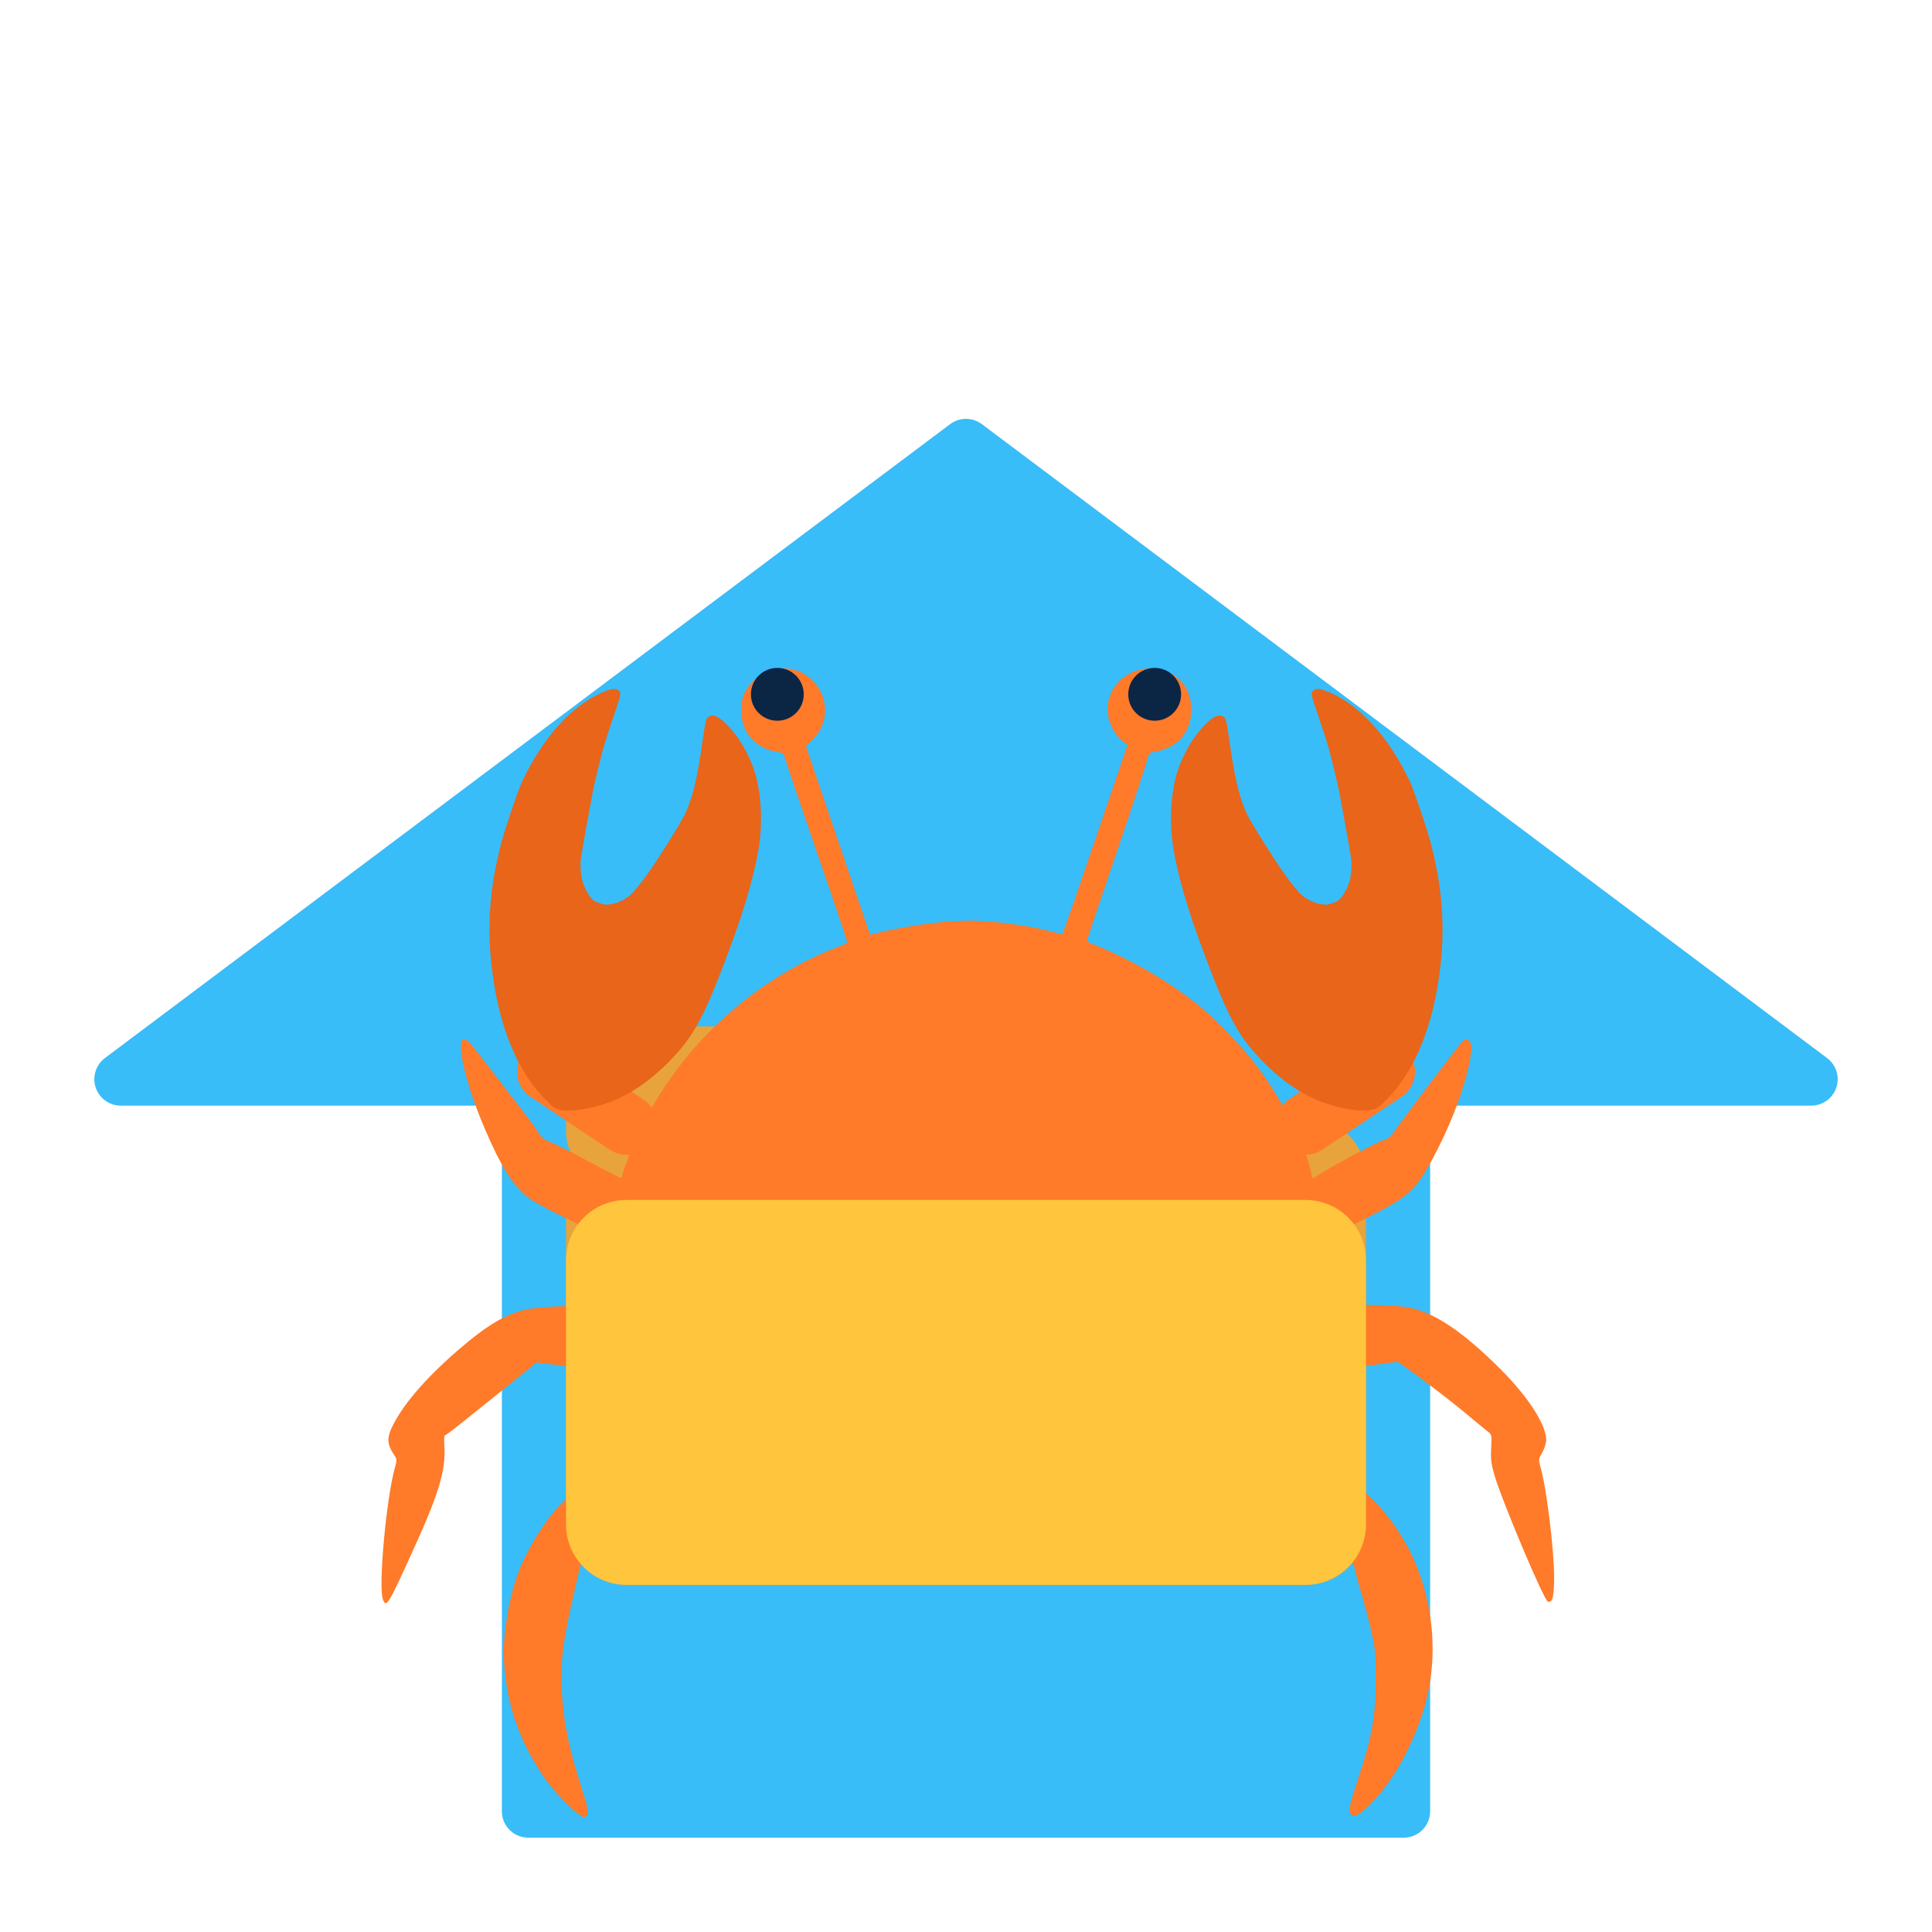
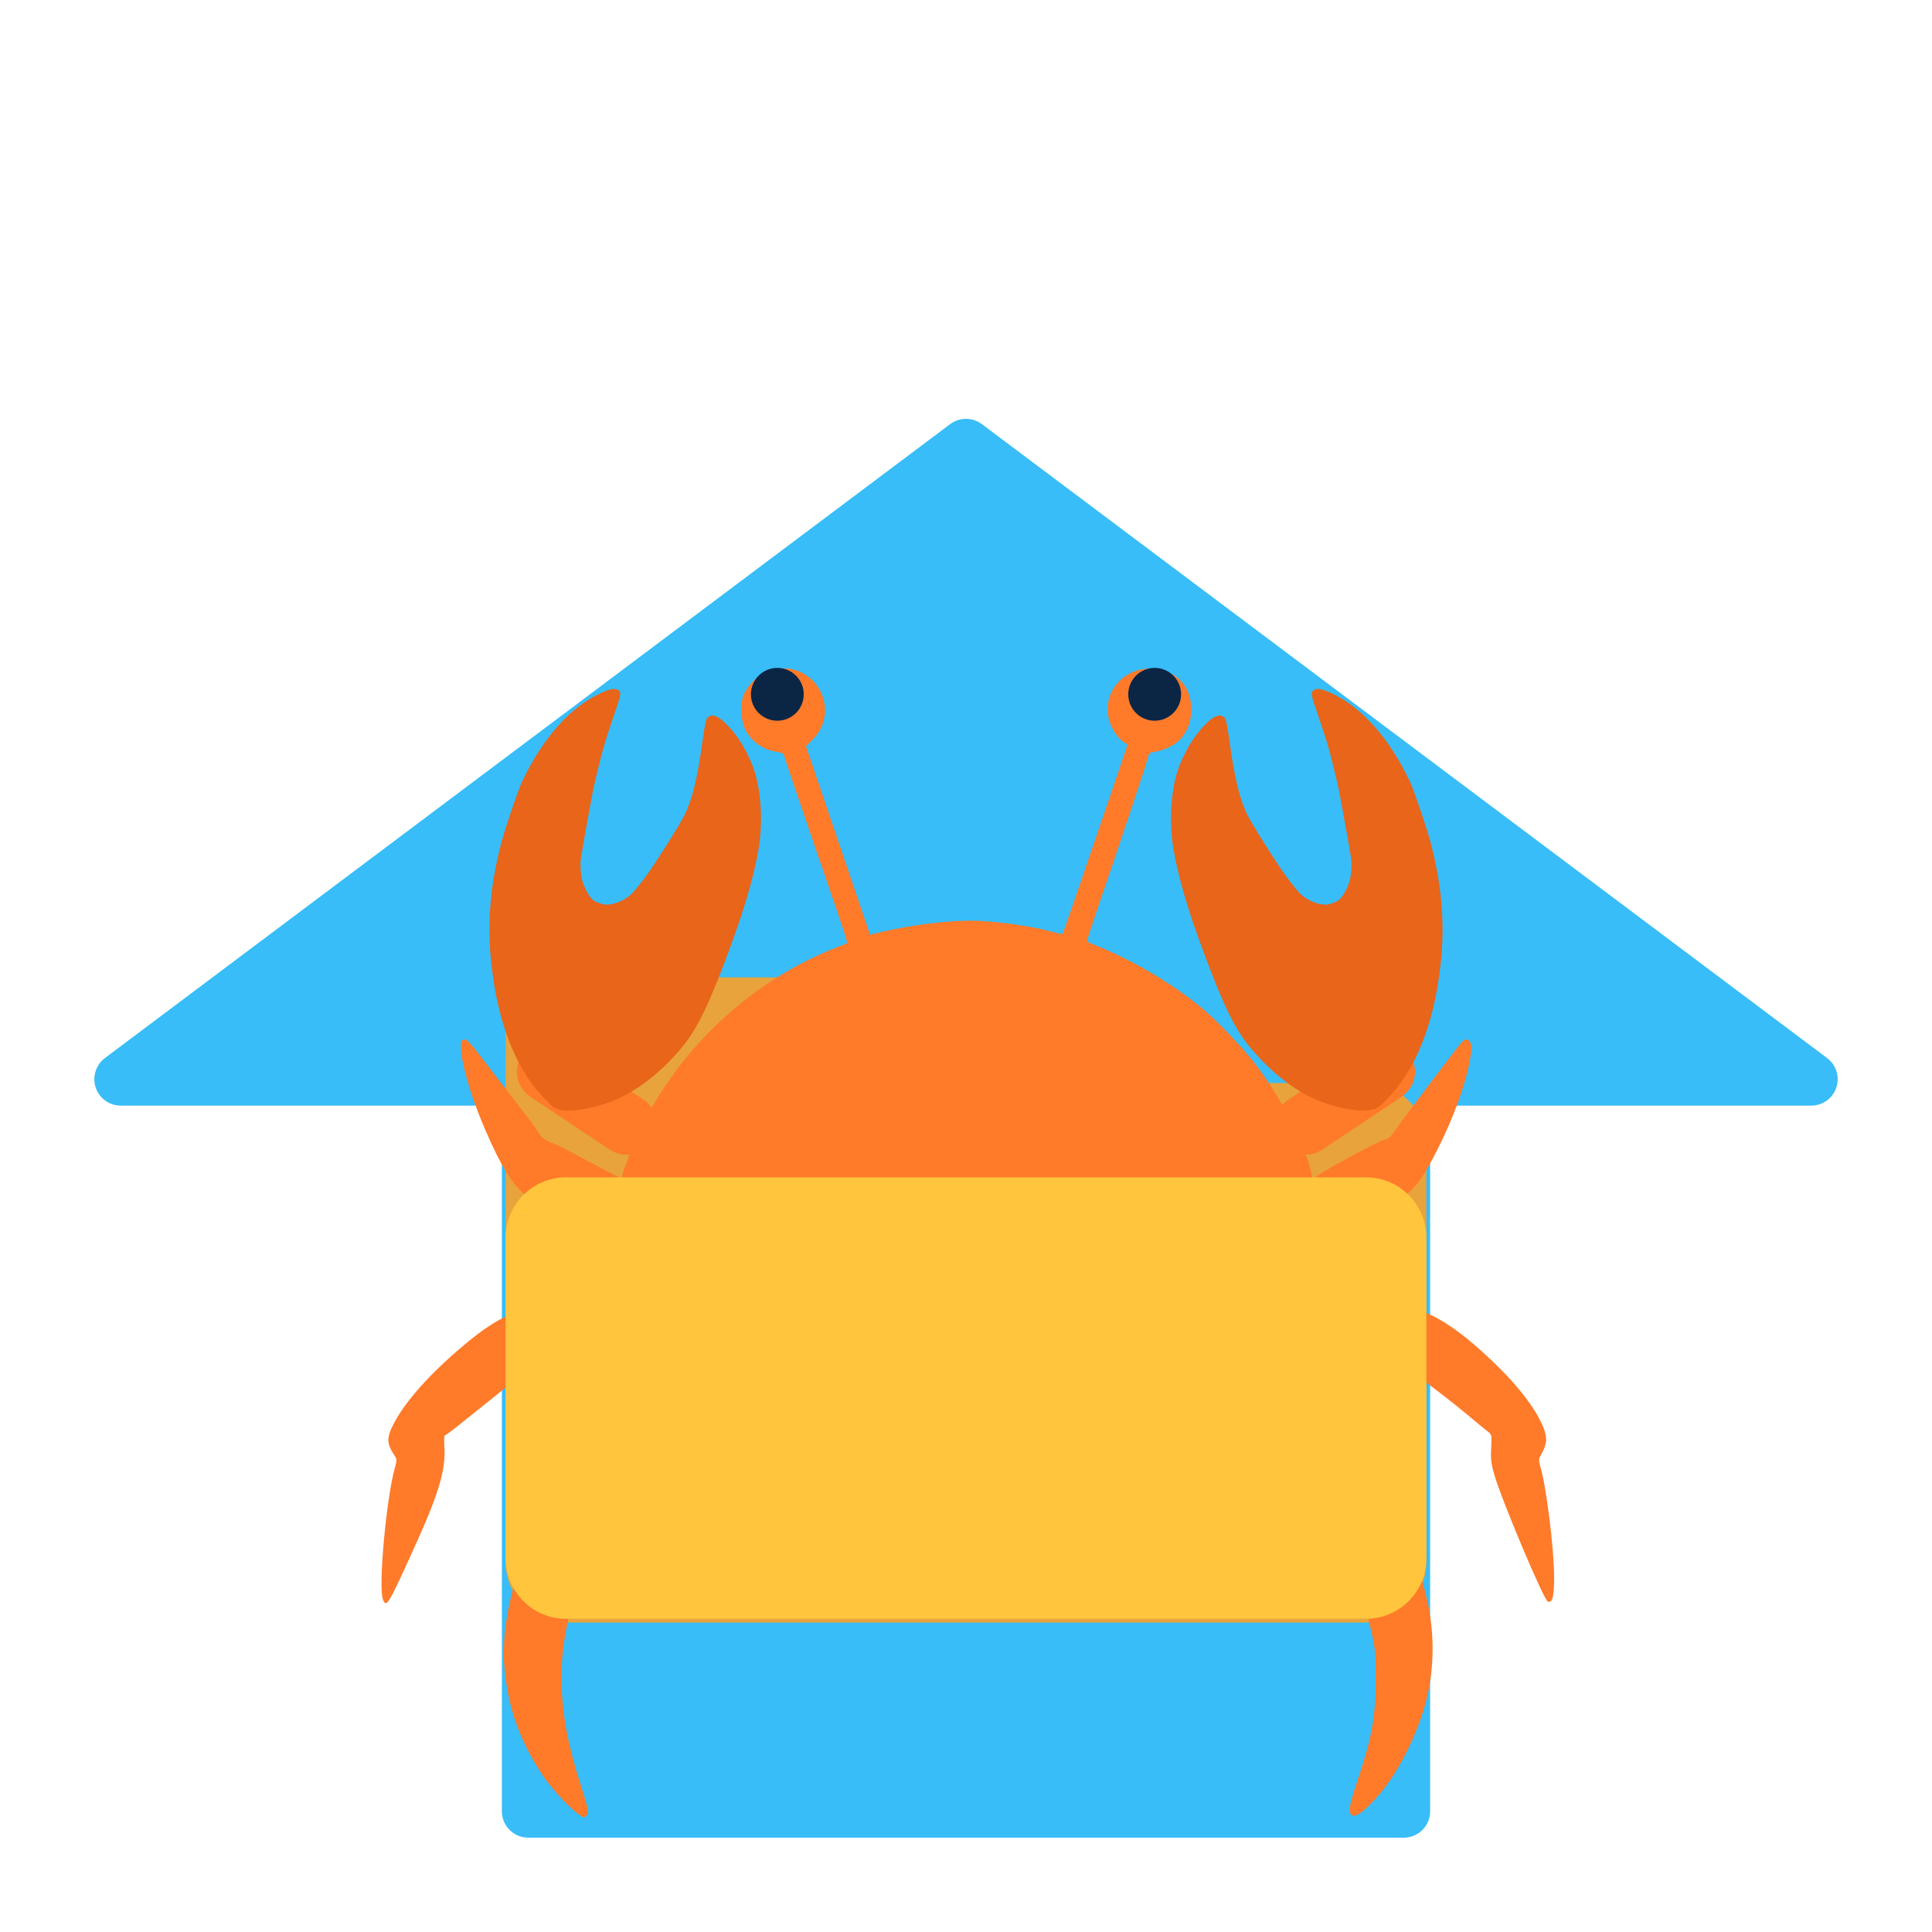
<svg xmlns="http://www.w3.org/2000/svg" viewBox="0 0 512 512" width="512" height="512">
  <path d="M256 118 L480 286 H372 V480 H140 V286 H32 Z" fill="#38BDF8" stroke="#38BDF8" stroke-width="14" stroke-linejoin="round" />
-   <rect x="150" y="272" width="92" height="40" rx="12" fill="#E8A33D" />
-   <rect x="150" y="296" width="212" height="124" rx="16" fill="#E8A33D" />
+   <rect x="134" y="259" width="106" height="46" rx="12" fill="#E8A33D" />
+   <rect x="134" y="287" width="244" height="143" rx="16" fill="#E8A33D" />
  <g fill="#FF7A29" transform="translate(41.0,120.0) scale(0.42)">
    <path d="M 385.462 138.366 C 379.171 141.295, 372.670 148.536, 371.011 154.462 C 369.417 160.155, 370.091 169.384, 372.461 174.320 C 376.090 181.881, 383.914 187.478, 392.497 188.655 C 395.017 189, 397 189.805, 397 190.484 C 397 191.150, 405.365 215.951, 415.588 245.598 C 434.707 301.039, 437.365 309.029, 436.818 309.430 C 436.643 309.559, 433.800 310.711, 430.500 311.990 C 366.087 336.965, 313.856 392.911, 294.429 457.738 C 294.363 457.959, 275.367 448.061, 261.500 440.580 C 258.200 438.800, 253.025 436.357, 250 435.151 C 245.755 433.460, 243.998 432.083, 242.301 429.120 C 241.091 427.007, 235.910 419.929, 230.788 413.390 C 225.666 406.850, 217.024 395.650, 211.582 388.500 C 206.141 381.350, 200.550 374.262, 199.158 372.750 C 187.944 360.570, 193.332 391.879, 208.494 427 C 218.707 450.657, 225.407 461.394, 234.912 469.332 C 241.183 474.570, 272.891 490.027, 288.250 495.333 C 289.587 495.794, 290.002 497.066, 290.008 500.719 C 290.018 507.229, 291.548 516.507, 294.639 528.802 C 296.064 534.468, 297.065 539.223, 296.865 539.368 C 296.664 539.514, 290.200 539.240, 282.500 538.760 C 267.511 537.825, 247.349 538.411, 236.975 540.081 C 223.284 542.286, 210.353 549.727, 191 566.536 C 170.154 584.642, 155.713 601.648, 149.314 615.626 C 146.491 621.792, 146.838 626.009, 150.628 631.594 C 152.941 635.002, 152.972 635.294, 151.567 640.310 C 146.085 659.878, 141.017 715.653, 144.006 723.516 C 146.141 729.131, 147.301 727.193, 164.362 689.500 C 179.264 656.580, 183.691 641.674, 182.781 627.495 C 182.517 623.373, 182.638 620, 183.050 620 C 183.462 620, 187.584 616.962, 192.210 613.250 C 196.836 609.538, 205.319 602.753, 211.060 598.173 C 216.802 593.593, 225.853 586.280, 231.173 581.921 L 240.846 573.997 264.460 576.953 C 277.448 578.580, 294.618 580.466, 302.614 581.145 L 317.154 582.381 318.971 585.940 C 321.545 590.982, 331.523 604.808, 335.779 609.232 C 337.754 611.284, 339.174 613.113, 338.935 613.297 C 338.696 613.480, 330.721 617.537, 321.214 622.311 C 290.891 637.538, 263.891 654.938, 254.255 665.464 C 244.108 676.547, 232.734 695.965, 228.167 710 C 222.413 727.684, 219.444 748.299, 220.461 763.500 C 222.189 789.296, 229.299 810.516, 243.704 832.870 C 251.337 844.713, 267.380 861, 271.415 861 C 271.698 861, 272.411 860.101, 272.999 859.002 C 273.849 857.413, 273.043 853.808, 269.059 841.390 C 260.102 813.468, 256.639 793.916, 256.682 771.500 C 256.710 757.347, 258.484 745.638, 264.564 719.500 C 266.483 711.250, 268.250 703.585, 268.491 702.466 C 268.750 701.266, 270.793 699.527, 273.476 698.224 C 275.977 697.009, 286.612 690.397, 297.110 683.531 C 307.608 676.665, 321.891 668.157, 328.849 664.625 C 335.807 661.092, 348.047 654.887, 356.049 650.836 L 370.598 643.470 379.549 649.271 C 402.879 664.390, 434.871 677.472, 462.071 683.014 C 485.105 687.709, 520.167 689.441, 541.500 686.939 C 580.997 682.306, 615.172 670.020, 646.363 649.237 C 653.342 644.587, 657.666 642.290, 658.382 642.853 C 659.459 643.700, 664.647 646.473, 690.500 660.017 C 707.751 669.055, 732.751 684.426, 754.613 699.436 C 755.874 700.302, 756.977 702.452, 757.347 704.767 C 757.688 706.902, 759.348 713.115, 761.036 718.574 C 762.723 724.033, 765.524 734.575, 767.259 742 C 770.174 754.474, 770.416 756.868, 770.437 773.500 C 770.468 797.352, 768.037 810.718, 758.530 838.958 C 756.039 846.360, 754 853.871, 754 855.649 C 754 862.151, 758.426 861.308, 766.492 853.268 C 775.798 843.991, 783.798 832.427, 790.542 818.500 C 801.458 795.959, 806.241 776.706, 806.317 755 C 806.410 728.313, 798.661 701.559, 784.733 680.478 C 769.184 656.944, 754.138 645.561, 709.250 623.375 C 697.563 617.599, 688 612.695, 688 612.478 C 688 612.261, 691.188 608.128, 695.084 603.292 C 698.980 598.456, 703.811 591.740, 705.820 588.367 L 709.472 582.233 716.986 581.575 C 728.627 580.554, 783.374 573.959, 783.809 573.525 C 784.439 572.894, 814.562 595.480, 827 605.909 C 833.325 611.212, 839.675 616.433, 841.111 617.510 C 843.640 619.407, 843.708 619.736, 843.277 627.984 C 842.904 635.124, 843.260 637.951, 845.480 645.484 C 850.341 661.983, 876.568 724.023, 879.028 724.843 C 881.959 725.820, 883 721.812, 882.999 709.559 C 882.997 692.105, 878.237 653.429, 874.481 640.350 C 873.048 635.358, 873.079 635.066, 875.489 630.850 C 876.900 628.381, 877.981 624.891, 877.988 622.779 C 878.019 613.305, 866.398 595.344, 849.088 578.109 C 825.583 554.707, 807.960 542.774, 791.930 539.407 C 783.308 537.596, 759.702 537.090, 741.116 538.318 L 728.731 539.136 729.406 536.818 C 732.184 527.283, 735.128 512.017, 735.652 504.435 L 736.277 495.371 741.389 493.577 C 750.732 490.298, 778.394 476.259, 785.763 471.057 C 795.625 464.095, 800.293 457.750, 810.375 437.609 C 819.322 419.734, 826.445 400.196, 829.465 385.248 C 831.385 375.748, 831.211 372.147, 828.761 370.613 C 827.367 369.740, 826.546 370.018, 824.628 372.012 C 822.050 374.691, 787.478 420.457, 782.207 428.169 C 779.868 431.590, 778.145 433.016, 775.758 433.504 C 772.540 434.162, 743.599 449.626, 735.130 455.212 C 732.727 456.797, 730.670 457.960, 730.559 457.797 C 730.449 457.634, 729.815 455.050, 729.152 452.056 C 725.377 435.020, 709.458 404.776, 693.593 384.500 C 685.565 374.240, 669.933 357.989, 660.695 350.300 C 642.913 335.500, 618.065 320.704, 595.500 311.478 C 591.650 309.904, 588.351 308.515, 588.168 308.393 C 587.986 308.270, 591.514 297.444, 596.008 284.335 C 611.695 238.581, 624.748 199.461, 626.032 194.352 C 627.281 189.382, 627.467 189.182, 631.413 188.571 C 638.285 187.508, 645.704 183.296, 648.845 178.675 C 652.770 172.901, 654 168.759, 654 161.318 C 654 145.776, 642.098 135.080, 626.078 136.227 C 609.695 137.399, 598.429 151.934, 601.896 167.426 C 603.194 173.224, 607.404 179.908, 611.414 182.536 L 613.868 184.143 600.526 223.322 C 582.638 275.850, 573.194 303.140, 572.748 303.585 C 572.546 303.788, 569.257 303.076, 565.440 302.003 C 554.660 298.974, 534.798 296.042, 520.500 295.369 C 502.881 294.539, 476.355 297.768, 453.932 303.472 L 451.364 304.126 431.150 244.621 L 410.936 185.116 415.312 180.741 C 428.384 167.669, 424.127 145.822, 407 138.079 C 400.668 135.216, 391.978 135.331, 385.462 138.366" />
  </g>
-   <rect x="150" y="318" width="212" height="102" rx="16" fill="#FFC53D" />
+   <rect x="134" y="312" width="244" height="117" rx="16" fill="#FFC53D" />
  <g stroke="#FF7A29" stroke-width="16" stroke-linecap="round">
    <line x1="166" y1="298" x2="145" y2="284" />
    <line x1="346" y1="298" x2="367" y2="284" />
  </g>
  <g fill="#E8651A" transform="translate(45,-50) rotate(-72 100 322) translate(48.0,242.4) scale(0.1688)">
    <path d="M 560 314.076 C 483.768 318.510, 420.715 334.684, 356.694 366.225 C 333.385 377.708, 318.172 386.270, 301 397.568 C 251.168 430.355, 216.846 466.498, 196.195 507.934 C 189.792 520.783, 189.502 521.676, 189.552 528.434 C 189.676 545.154, 205.550 577.232, 226.700 603.500 C 250.292 632.801, 286.518 658.814, 331 678.393 C 373.978 697.310, 414.908 703.127, 533 707.103 C 593.897 709.153, 652.607 706.060, 688.500 698.910 C 724.745 691.690, 761.992 676.622, 787.500 658.859 C 805.650 646.221, 825.001 626.545, 836.697 608.837 C 847.111 593.069, 853 579.766, 853 572.009 C 853 567.919, 852.479 566.449, 850.077 563.766 C 847.288 560.649, 846.843 560.506, 840.327 560.629 C 836.572 560.700, 823.375 562.600, 811 564.851 C 751.886 575.603, 717.535 578.203, 689.358 574.057 C 677.568 572.323, 629.875 560.604, 597.352 551.451 C 579.354 546.386, 555.134 537.705, 546.841 533.347 C 536.604 527.968, 526.364 517.539, 521.342 507.378 C 517.738 500.085, 517.501 499.044, 517.509 490.552 C 517.517 482.525, 517.845 480.878, 520.400 476.006 C 523.819 469.485, 534.127 458.985, 542.500 453.493 C 550.506 448.242, 564.664 442.519, 574.500 440.559 C 581.318 439.200, 648.028 429.995, 683.500 425.519 C 689.550 424.755, 708.675 423.150, 726 421.951 C 753.305 420.062, 762.816 419.845, 797.420 420.324 C 840.024 420.913, 841.440 420.783, 843.970 416.055 C 847.006 410.383, 844.180 404.018, 833.067 391.500 C 798.020 352.020, 736.577 324.849, 661 315.409 C 645.952 313.529, 583.554 312.706, 560 314.076" />
  </g>
  <g fill="#E8651A" transform="translate(512,0) scale(-1,1) translate(45,-50) rotate(-72 100 322) translate(48.0,242.4) scale(0.1688)">
    <path d="M 560 314.076 C 483.768 318.510, 420.715 334.684, 356.694 366.225 C 333.385 377.708, 318.172 386.270, 301 397.568 C 251.168 430.355, 216.846 466.498, 196.195 507.934 C 189.792 520.783, 189.502 521.676, 189.552 528.434 C 189.676 545.154, 205.550 577.232, 226.700 603.500 C 250.292 632.801, 286.518 658.814, 331 678.393 C 373.978 697.310, 414.908 703.127, 533 707.103 C 593.897 709.153, 652.607 706.060, 688.500 698.910 C 724.745 691.690, 761.992 676.622, 787.500 658.859 C 805.650 646.221, 825.001 626.545, 836.697 608.837 C 847.111 593.069, 853 579.766, 853 572.009 C 853 567.919, 852.479 566.449, 850.077 563.766 C 847.288 560.649, 846.843 560.506, 840.327 560.629 C 836.572 560.700, 823.375 562.600, 811 564.851 C 751.886 575.603, 717.535 578.203, 689.358 574.057 C 677.568 572.323, 629.875 560.604, 597.352 551.451 C 579.354 546.386, 555.134 537.705, 546.841 533.347 C 536.604 527.968, 526.364 517.539, 521.342 507.378 C 517.738 500.085, 517.501 499.044, 517.509 490.552 C 517.517 482.525, 517.845 480.878, 520.400 476.006 C 523.819 469.485, 534.127 458.985, 542.500 453.493 C 550.506 448.242, 564.664 442.519, 574.500 440.559 C 581.318 439.200, 648.028 429.995, 683.500 425.519 C 689.550 424.755, 708.675 423.150, 726 421.951 C 753.305 420.062, 762.816 419.845, 797.420 420.324 C 840.024 420.913, 841.440 420.783, 843.970 416.055 C 847.006 410.383, 844.180 404.018, 833.067 391.500 C 798.020 352.020, 736.577 324.849, 661 315.409 C 645.952 313.529, 583.554 312.706, 560 314.076" />
  </g>
  <circle cx="206" cy="184" r="7" fill="#0B2545" />
  <circle cx="306" cy="184" r="7" fill="#0B2545" />
</svg>
